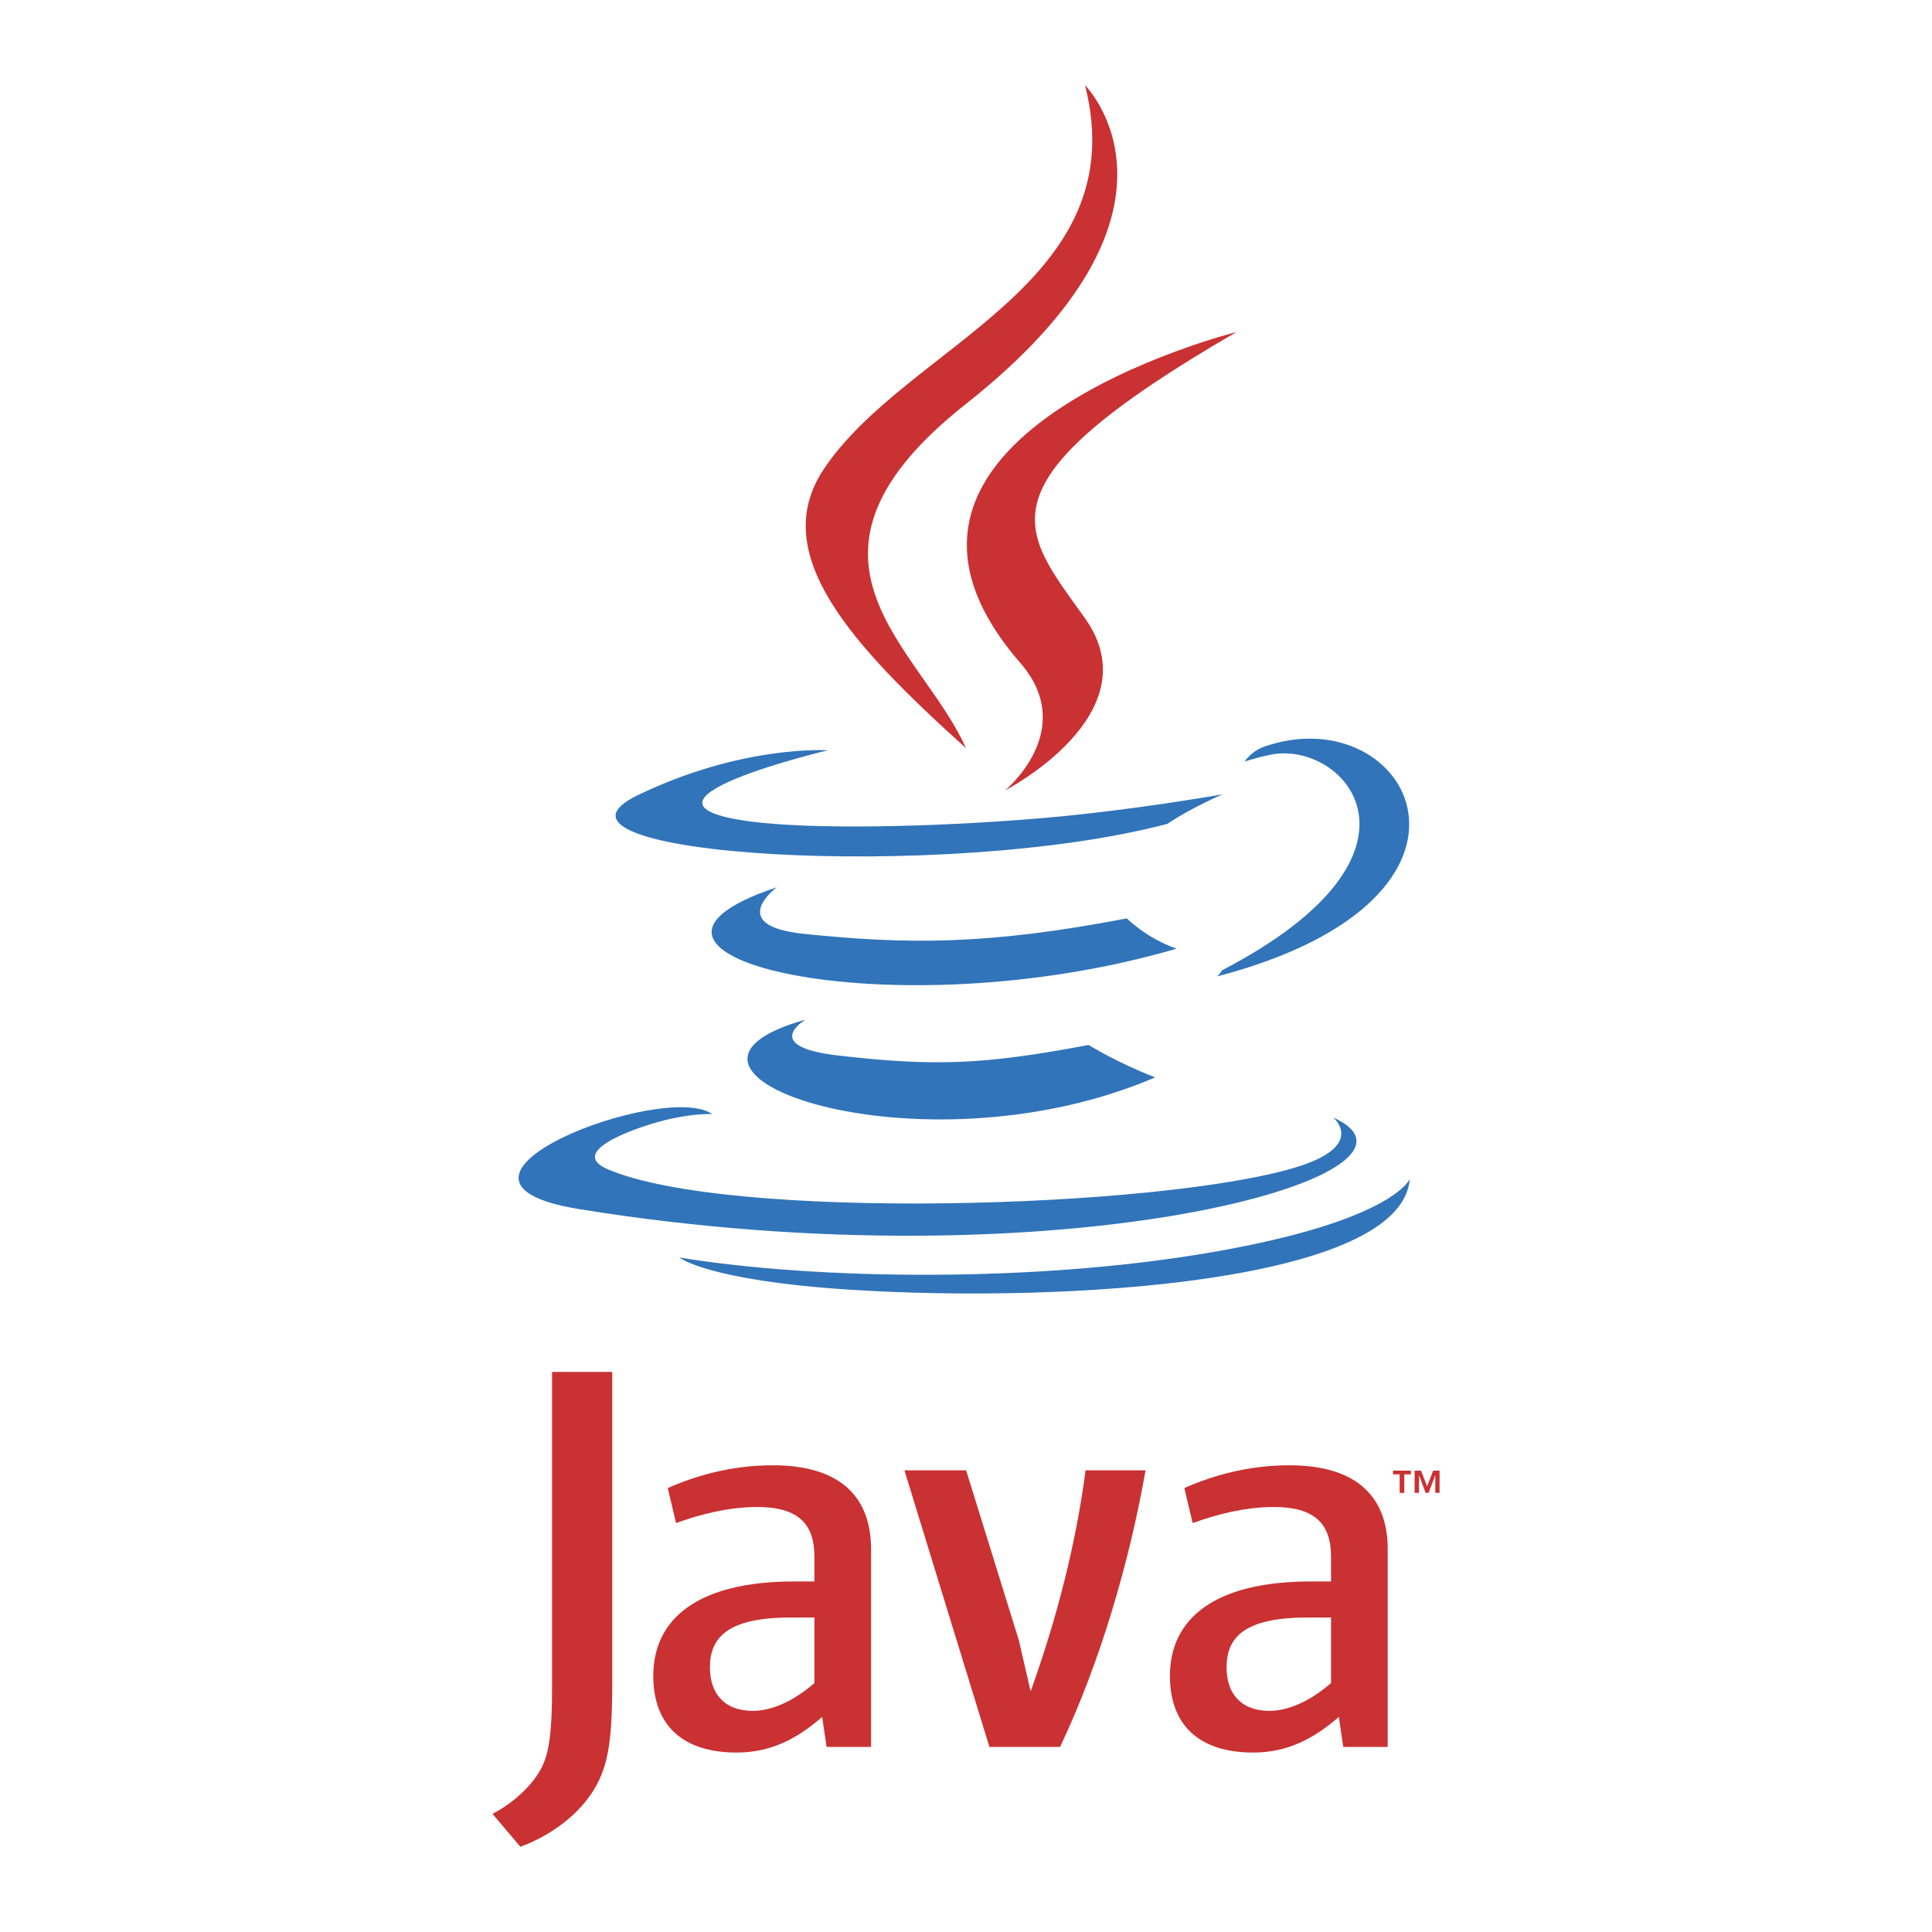
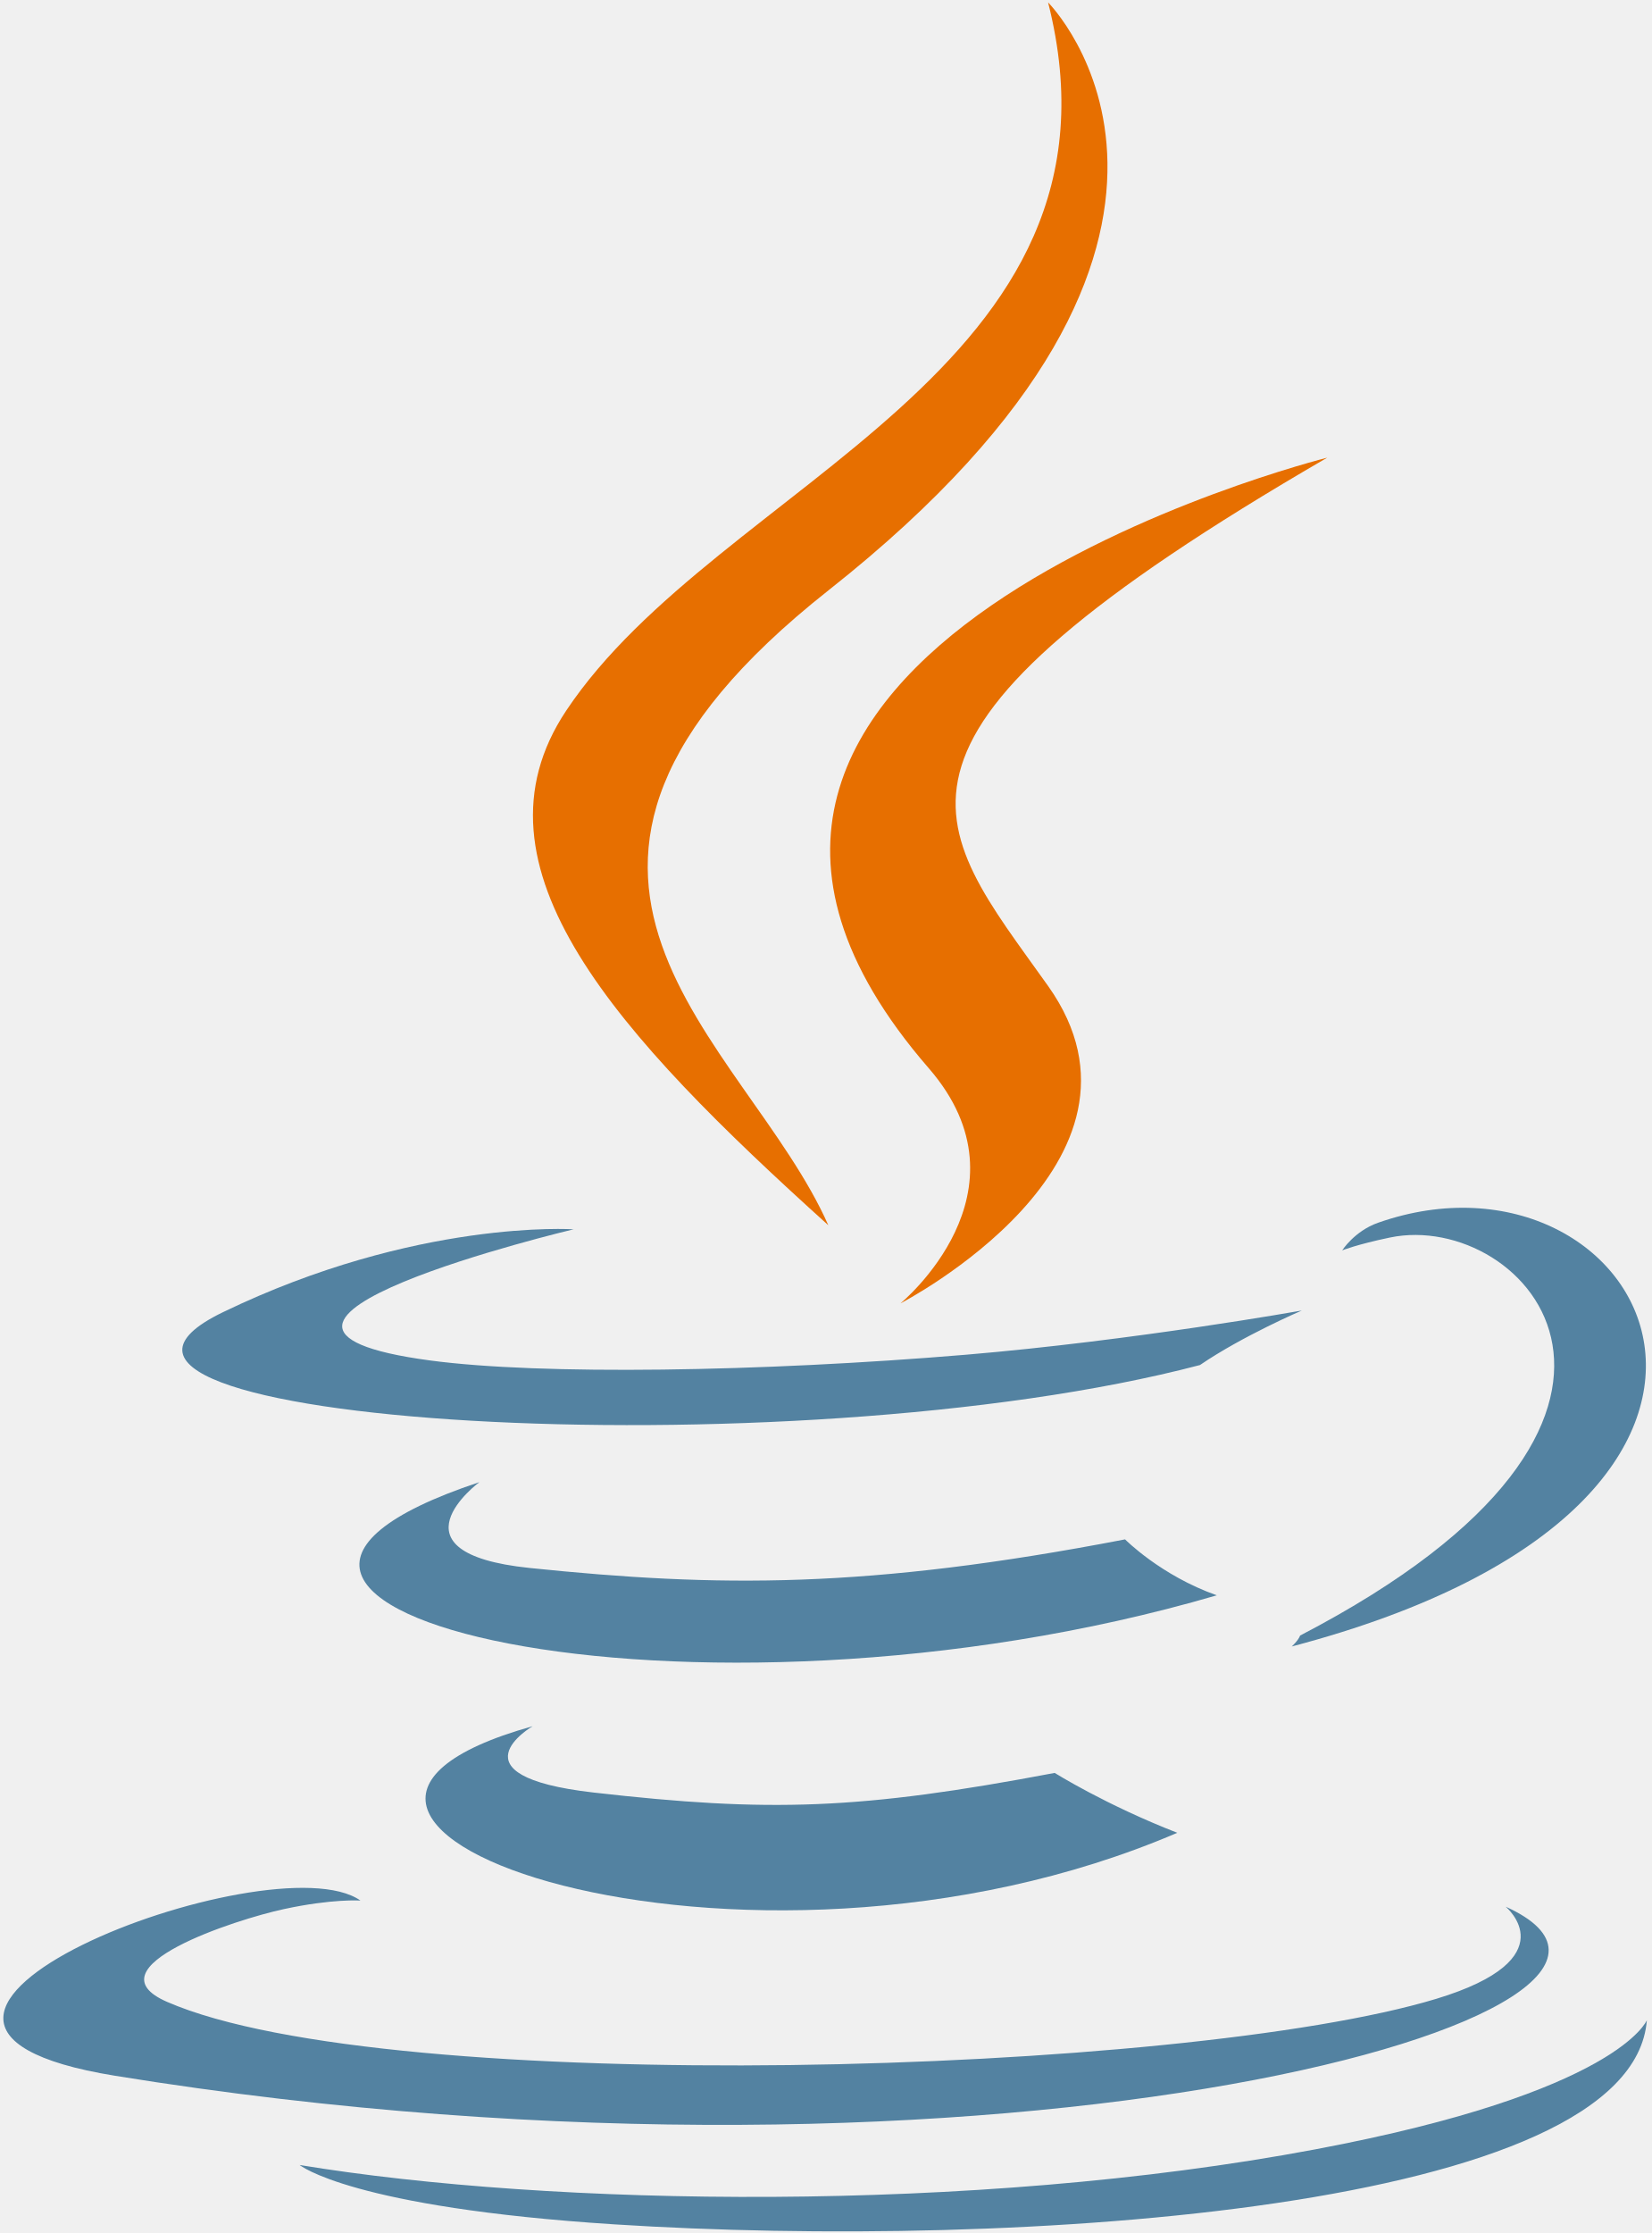
- <svg xmlns="http://www.w3.org/2000/svg" width="2500" height="2500" viewBox="0 0 192.756 192.756">
-   <g fill-rule="evenodd" clip-rule="evenodd">
-     <path fill="#fff" d="M0 0h192.756v192.756H0V0z" />
-     <path d="M80.372 101.729s-4.604 2.679 3.28 3.584c9.554 1.091 14.434.934 24.959-1.057 0 0 2.771 1.735 6.639 3.236-23.601 10.113-53.413-.585-34.878-5.763zM77.487 88.532s-5.165 3.823 2.726 4.639c10.206 1.054 18.262 1.14 32.211-1.544 0 0 1.926 1.955 4.957 3.023-28.531 8.345-60.307.657-39.894-6.118z" fill="#3174b9" />
-     <path d="M101.797 66.143c5.818 6.697-1.525 12.72-1.525 12.72s14.766-7.621 7.984-17.168c-6.332-8.899-11.189-13.32 15.102-28.566-.001-.001-41.27 10.303-21.561 33.014z" fill="#ca3132" />
-     <path d="M133.01 111.491s3.408 2.81-3.754 4.983c-13.619 4.125-56.694 5.369-68.659.164-4.298-1.872 3.766-4.467 6.303-5.015 2.646-.572 4.156-.468 4.156-.468-4.783-3.368-30.916 6.615-13.272 9.479 48.112 7.801 87.704-3.512 75.226-9.143zM82.587 74.857s-21.908 5.205-7.757 7.097c5.977.799 17.883.615 28.982-.316 9.068-.761 18.17-2.389 18.17-2.389s-3.195 1.371-5.51 2.949c-22.251 5.853-65.229 3.127-52.855-2.856 10.462-5.061 18.97-4.485 18.97-4.485zM121.891 96.824c22.617-11.75 12.16-23.044 4.859-21.522-1.785.373-2.586.695-2.586.695s.666-1.042 1.932-1.49c14.441-5.075 25.545 14.972-4.656 22.911-.001 0 .347-.314.451-.594z" fill="#3174b9" />
-     <path d="M108.256 8.504s12.523 12.531-11.881 31.794c-19.571 15.458-4.462 24.269-.006 34.34-11.426-10.307-19.807-19.382-14.185-27.826 8.254-12.395 31.125-18.406 26.072-38.308z" fill="#ca3132" />
-     <path d="M84.812 128.674c21.706 1.388 55.045-.771 55.836-11.044 0 0-1.518 3.894-17.941 6.983-18.529 3.488-41.386 3.082-54.938.845 0 0 2.777 2.298 17.043 3.216z" fill="#3174b9" />
-     <path d="M139.645 147.096h-.66v-.37h1.781v.37h-.66v1.848h-.461v-1.848zm3.554.092h-.008l-.656 1.755h-.301l-.652-1.755h-.008v1.755h-.438v-2.218h.643l.604 1.569.604-1.569h.637v2.218h-.424v-1.755h-.001zM81.255 167.921c-2.047 1.774-4.211 2.772-6.154 2.772-2.768 0-4.27-1.663-4.27-4.324 0-2.881 1.608-4.989 8.044-4.989h2.379v6.541h.001zm5.65 6.374v-19.732c0-5.043-2.876-8.371-9.809-8.371-4.045 0-7.591.999-10.474 2.272l.83 3.495c2.271-.834 5.207-1.607 8.089-1.607 3.994 0 5.713 1.607 5.713 4.934v2.495h-1.996c-9.702 0-14.08 3.764-14.08 9.423 0 4.876 2.885 7.648 8.316 7.648 3.491 0 6.099-1.441 8.534-3.55l.443 2.993h4.434zM105.762 174.295h-7.045l-8.483-27.601h6.154l5.265 16.961 1.172 5.096c2.656-7.371 4.541-14.854 5.484-22.057h5.984c-1.602 9.088-4.488 19.066-8.531 27.601zM132.799 167.921c-2.053 1.774-4.217 2.772-6.156 2.772-2.768 0-4.268-1.663-4.268-4.324 0-2.881 1.609-4.989 8.041-4.989h2.383v6.541zm5.652 6.374v-19.732c0-5.043-2.885-8.371-9.811-8.371-4.049 0-7.594.999-10.477 2.272l.83 3.495c2.271-.834 5.213-1.607 8.096-1.607 3.988 0 5.709 1.607 5.709 4.934v2.495h-1.996c-9.703 0-14.078 3.764-14.078 9.423 0 4.876 2.879 7.648 8.311 7.648 3.494 0 6.098-1.441 8.539-3.55l.445 2.993h4.432zM58.983 178.985c-1.61 2.353-4.214 4.216-7.061 5.267l-2.79-3.286c2.169-1.113 4.027-2.91 4.892-4.582.745-1.49 1.056-3.406 1.056-7.992v-31.515h6.005v31.08c0 6.134-.49 8.613-2.102 11.028z" fill="#ca3132" />
+ <svg xmlns="http://www.w3.org/2000/svg" width="256px" height="346px" viewBox="0 0 256 346" version="1.1" preserveAspectRatio="xMidYMid">
+   <g>
+     <path d="M82.554,267.473 C82.554,267.473 69.356,275.148 91.947,277.745 C119.316,280.867 133.303,280.42 163.464,274.711 C163.464,274.711 171.393,279.683 182.467,283.99 C114.856,312.967 29.448,282.311 82.554,267.473" fill="#5382A1" />
+     <path d="M74.292,229.659 C74.292,229.659 59.489,240.617 82.097,242.955 C111.333,245.971 134.421,246.218 174.373,238.525 C174.373,238.525 179.899,244.127 188.588,247.191 C106.841,271.095 15.79,249.076 74.292,229.659" fill="#5382A1" />
+     <path d="M143.942,165.515 C160.601,184.695 139.565,201.955 139.565,201.955 C139.565,201.955 181.866,180.118 162.439,152.772 C144.295,127.271 130.38,114.6 205.707,70.914 C205.707,70.914 87.469,100.444 143.942,165.515" fill="#E76F00" />
+     <path d="M233.364,295.442 C233.364,295.442 243.131,303.489 222.607,309.715 C183.581,321.538 60.175,325.108 25.893,310.186 C13.57,304.825 36.68,297.385 43.949,295.824 C51.53,294.18 55.863,294.487 55.863,294.487 C42.158,284.832 -32.72,313.444 17.829,321.637 C155.682,343.993 269.121,311.571 233.364,295.442" fill="#5382A1" />
+     <path d="M88.901,190.48 C88.901,190.48 26.129,205.389 66.672,210.803 C83.79,213.095 117.915,212.577 149.702,209.913 C175.68,207.722 201.765,203.063 201.765,203.063 C201.765,203.063 192.605,206.986 185.978,211.511 C122.234,228.276 -0.908,220.477 34.543,203.328 C64.524,188.836 88.901,190.48 88.901,190.48" fill="#5382A1" />
+     <path d="M201.506,253.422 C266.305,219.75 236.345,187.392 215.433,191.751 C210.307,192.818 208.022,193.743 208.022,193.743 C208.022,193.743 209.925,190.762 213.559,189.472 C254.929,174.927 286.746,232.369 200.204,255.119 C200.204,255.12 201.207,254.224 201.506,253.422" fill="#5382A1" />
+     <path d="M162.439,0.371 C162.439,0.371 198.326,36.27 128.402,91.472 C72.331,135.754 115.616,161.002 128.379,189.849 C95.649,160.318 71.63,134.323 87.744,110.128 C111.395,74.613 176.918,57.394 162.439,0.371" fill="#E76F00" />
+     <path d="M95.268,344.665 C157.467,348.647 252.98,342.456 255.242,313.026 C255.242,313.026 250.894,324.183 203.838,333.043 C150.75,343.033 85.274,341.867 46.439,335.464 C46.44,335.463 54.389,342.044 95.268,344.665" fill="#5382A1" />
  </g>
</svg>
